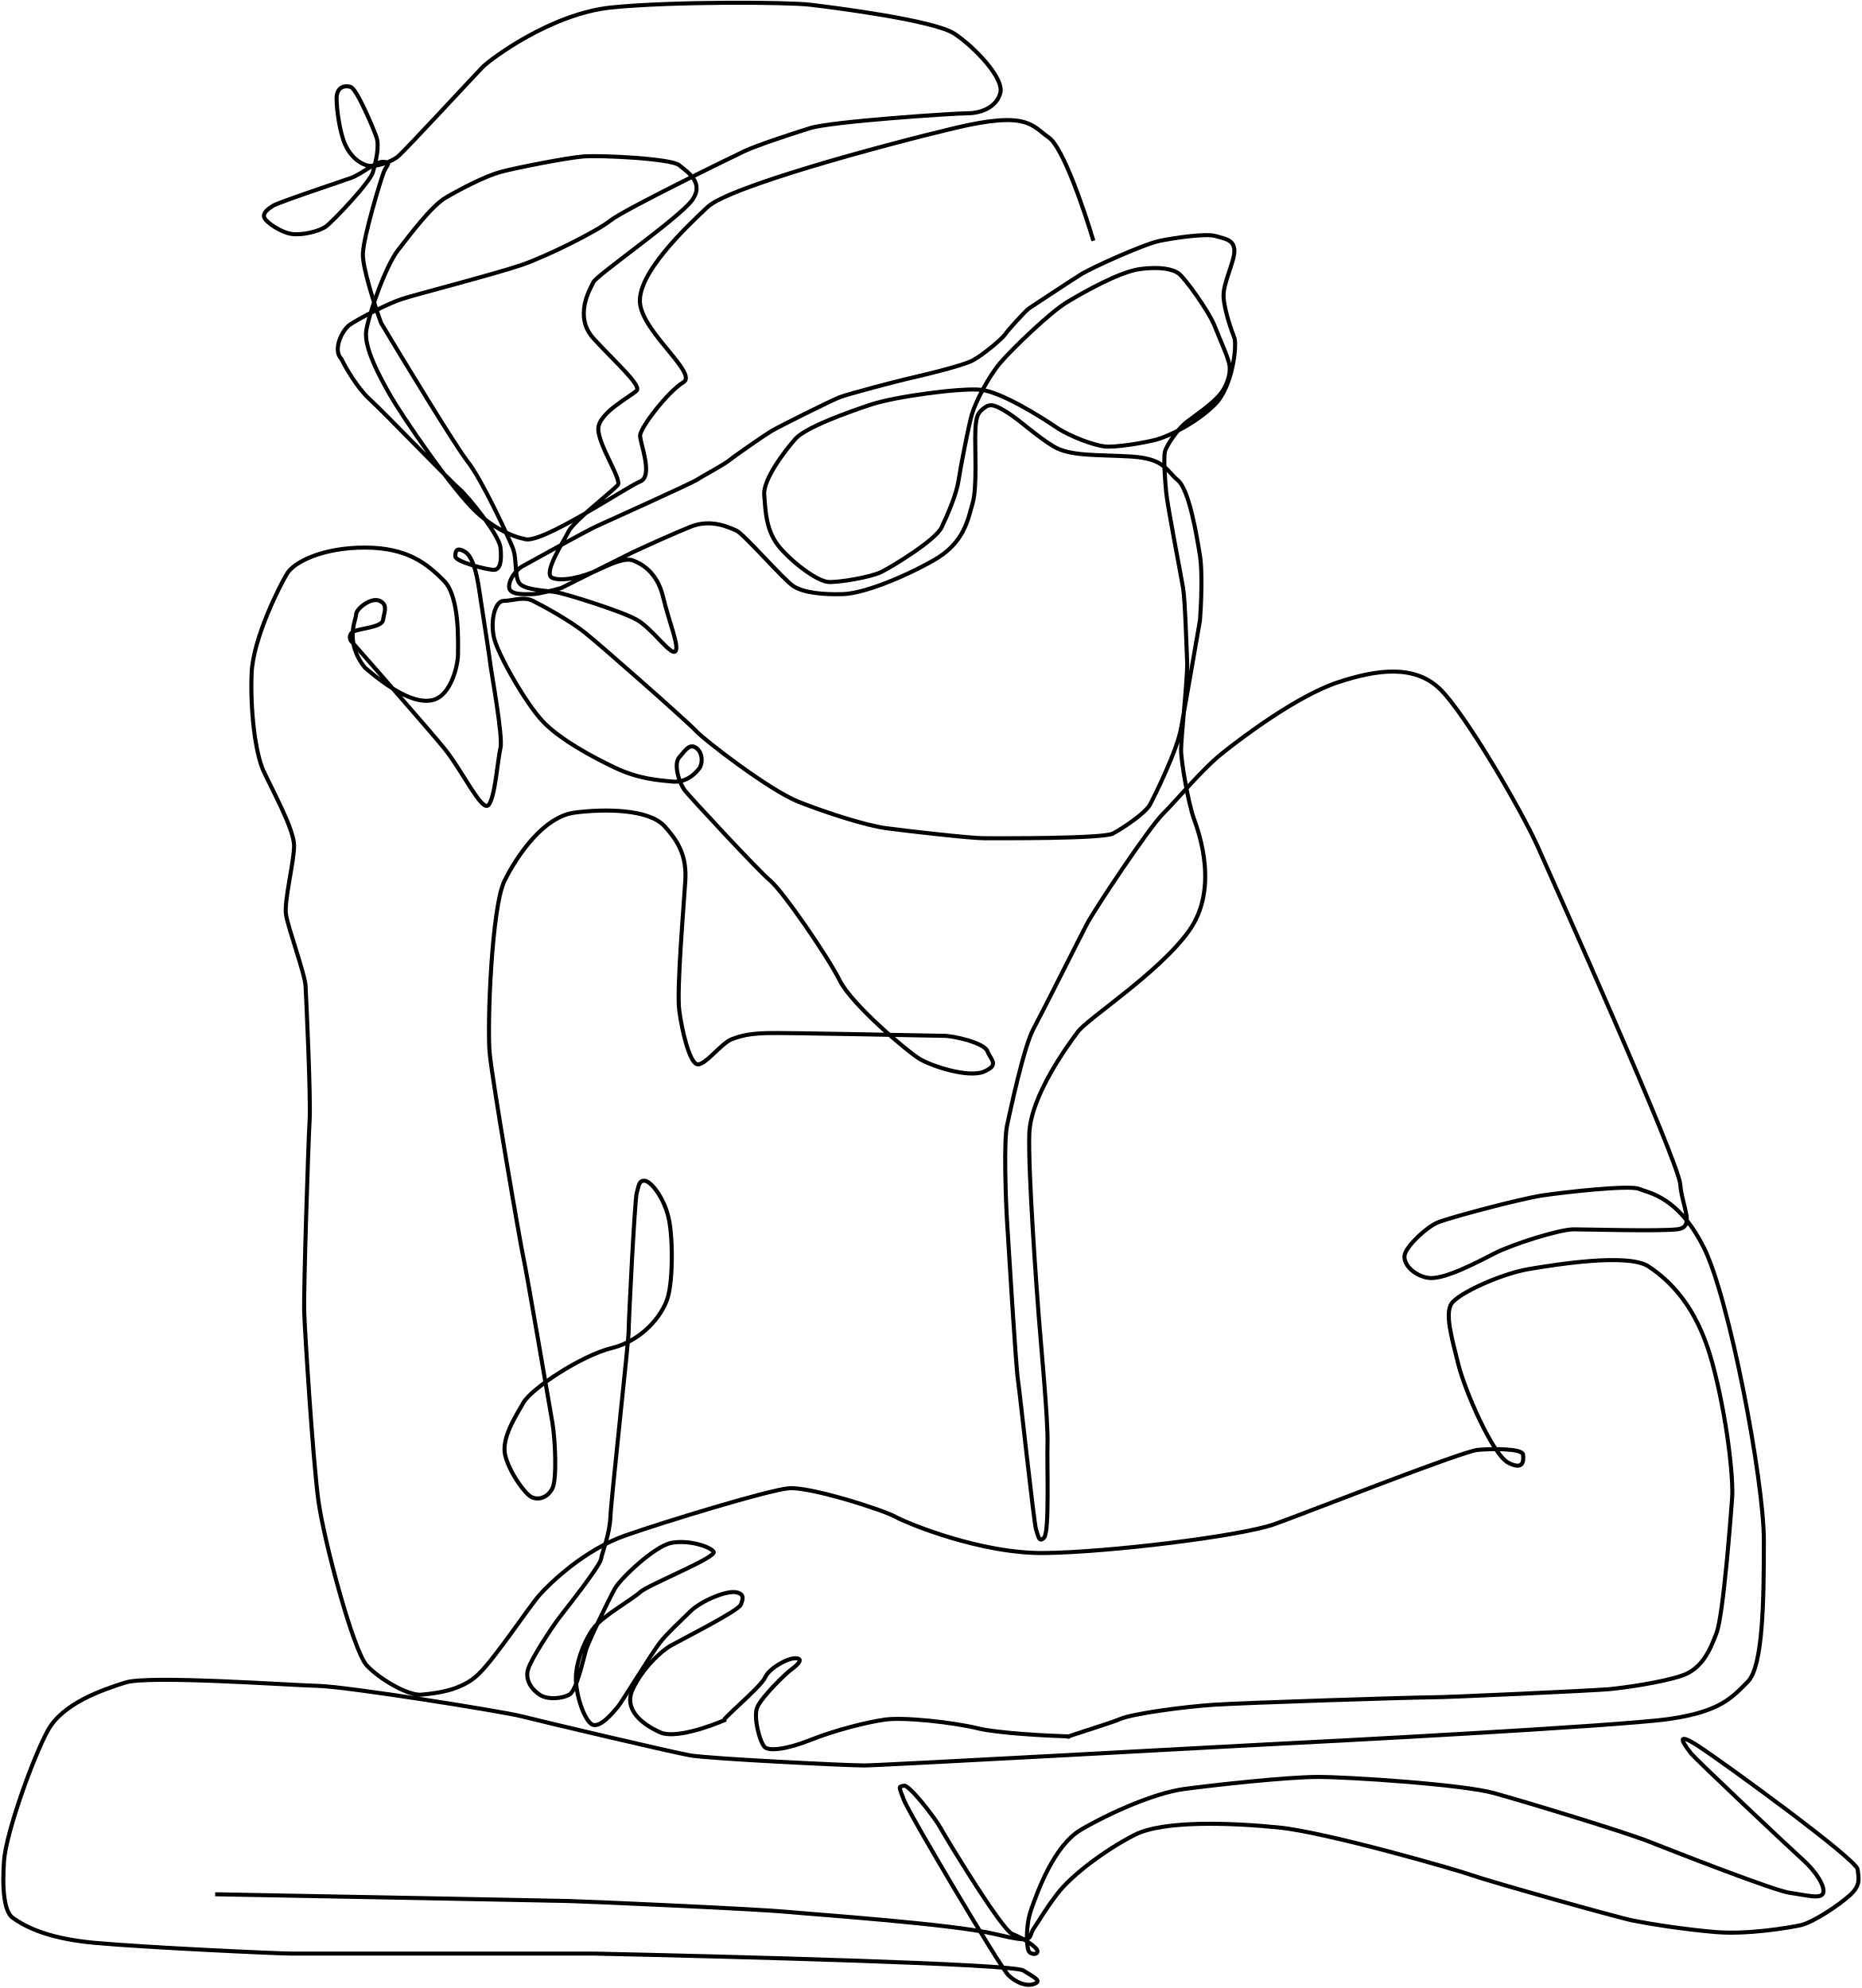
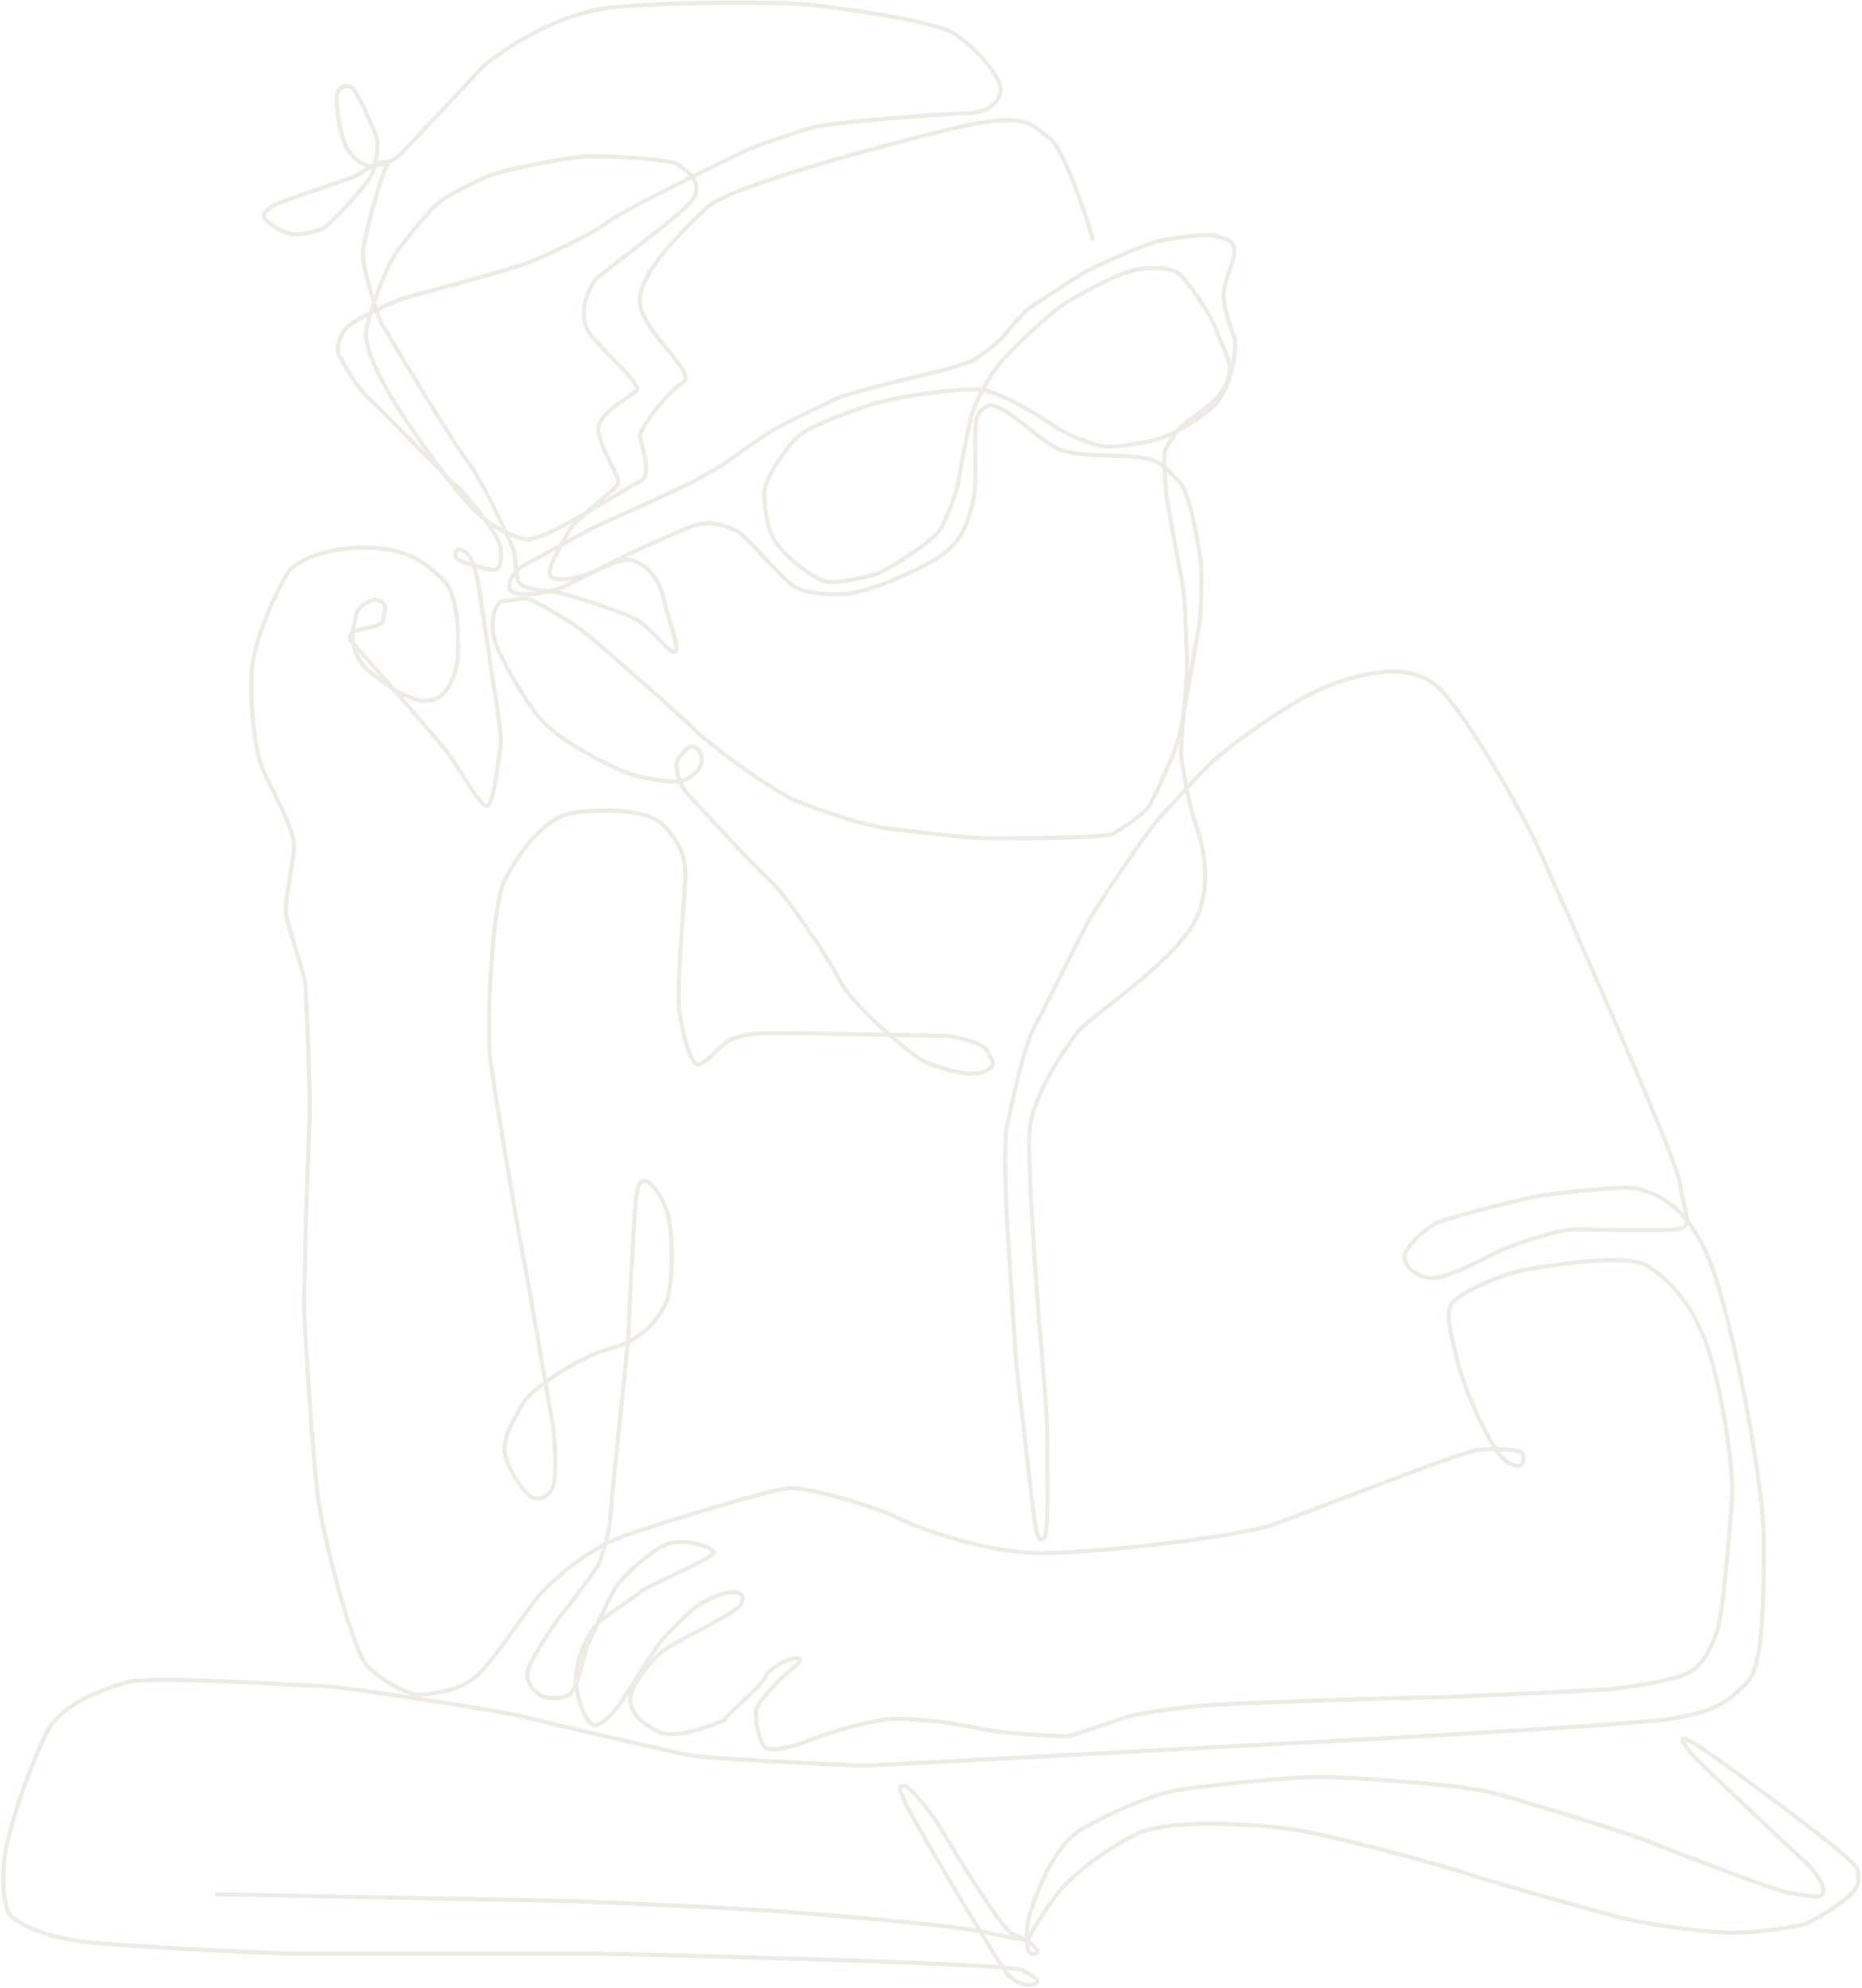
<svg xmlns="http://www.w3.org/2000/svg" width="1380" height="1474" viewBox="0 0 1380 1474" fill="none">
-   <path id="kid" d="M810.5 178.5C803.833 156 787.9 109.2 777.5 102C764.5 93 762 82 707.5 95C653 108 540.5 138.5 524.5 153.5C508.5 168.5 471.5 203.5 474.5 225.5C477.5 247.5 517.5 277 506.5 283.5C495.5 290 474.5 317 474.5 323C474.5 329 484.5 353 474.5 357C464.5 361 399.5 405 388.5 399.5C383 398.667 368.3 393.6 353.5 380C335 363 297.5 307.5 289.5 293.5C281.5 279.5 269.5 257.5 271.5 245C273.5 232.5 286 197 295 185.5C304 174 319.5 153 330.5 146.5C341.5 140 360 130.5 371 127.5C382 124.5 420 117 432.5 116C445 115 497.5 117.5 503.5 122.5C509.5 127.5 522.5 135.5 513 148.5C503.5 161.5 442.5 204 440 209C437.5 214 425 234.5 440 251C455 267.5 475.5 285.5 472 289.5C468.5 293.5 443.5 306 443.5 318C443.5 330 461 355.5 458 359.5C455 363.5 425.5 386 421.5 394C417.5 402 402 425.5 409.5 428.5C417 431.5 433 427.5 443.5 422.5C454 417.5 463.5 413.5 469 415.5C474.5 417.5 487 423.5 491.5 442.5C496 461.5 504 480 500.5 483C497 486 483.5 466 472 459.5C460.5 453 418.5 440 412 439C405.5 438 390 437.5 385.5 433C381 428.5 383.5 414.5 380 406C376.5 397.5 357.5 356 346.5 342C337.7 330.8 300.167 269 282.5 239.5C277.833 226.666 268.6 198.4 269 188C269.5 175 282.5 132.5 284.5 127.5C286.5 122.5 290.5 120.5 284.5 120C278.5 119.5 268.5 129 260 132C251.5 135 206.5 150 202.5 152.5C198.5 155 194.5 158 196 161.5C197.5 165 208.5 172.5 216.5 173.5C224.5 174.5 236.5 171.5 241.5 168C246.5 164.5 274.5 135 276.5 127.5C278.5 120 281.5 108.5 279 101.5C276.5 94.5 264.5 66 260 64.5C255.5 63 249.5 64.5 249.5 73C249.5 81.5 252 99 256 107.5C260 116 265.711 120.5 271.5 122.5C277.288 124.5 289.5 120.5 295 116C300.5 111.5 352.5 55 358 49.5C363.5 44 408.5 10 453.5 5.5C498.5 1 583.5 1.5 600.5 3.5C617.5 5.5 692.5 15 707.5 25C722.5 35 744.5 58 741.5 69C738.5 80 726.5 84 717 84C707.5 84 616.5 90 600.5 95C584.5 100 560.5 108 552 112C543.5 116 462.5 155.5 452.5 163.5C442.5 171.5 405.5 190 386.5 196.5C367.5 203 309.5 218 298.5 221.5C287.5 225 264.5 237 259 241C253.5 245 246.5 259.5 253 266C256.167 272.5 264.8 287.6 274 296C285.5 306.5 334.5 357.5 340.5 362.5C346.5 367.5 370 396.5 371 406C372 415.5 371 422.5 366 422.5C361 422.5 337.5 416.5 337.5 412.5C337.5 408.5 338.5 405.5 344.5 409C350.5 412.5 353.5 426 355 436C356.5 446 363 487.5 363.5 492.5C364 497.5 373 546.5 371 554.5C369 562.5 367 592 362 597C357 602 342.5 571 329 554.5C318.2 541.3 278.5 496 260 475C259 473.167 258.4 469.1 264 467.5C271 465.5 283.5 464.5 284 459.5C284.5 454.5 288 448.5 281.5 445.5C275 442.5 264 451.5 264 455.5C264 459.5 255 475.5 270.5 495C288.5 510.5 307.5 522.5 321 519C334.5 515.5 339.5 493 339.5 485C339.5 477 341 442.5 329 430.5C317 418.5 302.5 406 270.5 406C238.5 406 218 417 213 425C208 433 187.5 473 186.5 499.5C185.5 526 189 558 195.5 572C202 586 218 615 218 627C218 639 210.5 668 212 678C213.5 688 226 722 226.5 731C227 740 230.5 814.5 229.5 831C228.5 847.5 225 956.5 225.5 972.5C226 988.5 232 1083 236 1112.5C240 1142 262 1224.5 272 1235C282 1245.5 303 1257.5 312.5 1256.5C322 1255.5 341.5 1254 354.5 1241.5C367.5 1229 392 1191.5 400 1182.5C408 1173.5 433.5 1149 463.5 1138.5C493.5 1128 569 1105 584.5 1103.5C600 1102 654.5 1119.5 663.5 1124.5C672.5 1129.5 727 1152 774 1151.5C821 1151 920 1139 945 1130C970 1121 1084 1076 1095.5 1075C1107 1074 1128.5 1074 1129 1078.5C1129.5 1083 1129.5 1090.5 1118 1084.5C1106.5 1078.5 1086 1031.5 1081 1011.5C1076 991.5 1071 974 1076 966.5C1081 959 1112.5 944.5 1133 941C1153.5 937.5 1207 929 1222 939C1237 949 1257.5 967.5 1269 1009.5C1280.5 1051.5 1285 1097 1284 1110.5C1283 1124 1277.5 1197 1272.5 1210.5C1267.5 1224 1261.5 1237.5 1246.5 1242.5C1231.5 1247.5 1203.5 1251.5 1192 1252.5C1180.5 1253.5 1073.5 1258.5 1060.5 1258.5C1047.5 1258.5 921.5 1262.5 899.5 1264C877.5 1265.5 840 1270.5 830.5 1274.5C821 1278.5 784 1289.5 793 1287.5C776.5 1287 739.8 1285.1 725 1281.5C706.5 1277 670 1273 656 1275C642 1277 618.5 1283 601 1290C583.5 1297 570.5 1298.5 567 1295.5C563.5 1292.5 558 1273 561.5 1265.5C565 1258 581.5 1241.5 587 1237.5C592.5 1233.5 595.5 1229.5 589.5 1229.5C583.5 1229.5 570 1237 567 1244C564 1251 529.5 1279.5 538 1275C526.333 1280.17 500.3 1289.3 489.5 1284.5C476 1278.5 462 1267.5 469 1252.5C476 1237.5 489.5 1224.5 497.5 1220C505.5 1215.5 547 1194.5 549 1190C551 1185.5 552 1181.5 545 1180.5C538 1179.5 519.5 1187 511.5 1195C503.5 1203 495.5 1210 489.5 1217.5C483.5 1225 461 1262 458 1265.5C455 1269 444 1283 438 1278C432 1273 426 1253.5 427 1241.5C428 1229.5 434 1214.5 441 1206C448 1197.5 468.5 1186 474.5 1180.5C480.5 1175 532 1154.5 529 1150.5C526 1146.5 510 1141.5 497.5 1144C485 1146.5 460 1170.5 456 1177.5C452 1184.5 436.5 1216.5 434.5 1223C432.5 1229.5 427.5 1253.5 422 1256.5C416.5 1259.5 406 1260.5 400 1256.5C394 1252.5 389 1245.5 391.5 1237.5C394 1229.5 409.5 1206 414.5 1199.5C419.5 1193 444.5 1161.5 445.5 1156C446.5 1150.5 452 1137.5 452.5 1124.5C453 1111.5 466 994.5 466 987C466 979.5 470.5 889.5 472 884.5C473.5 879.5 473.5 875 478 875.5C482.5 876 491 886.5 495 900.5C499 914.5 499 948.5 495 962C491 975.5 476 994 453.5 999.5C431 1005 394 1029.5 388 1040C382 1050.5 371.5 1066.5 374.5 1079C377.5 1091.5 389 1107.5 394 1110C399 1112.5 406 1110.5 409.5 1103.5C413 1096.5 411.5 1066.5 409.5 1055C407.5 1043.5 390 941 388 932.5C386 924 365 802 363 781C361 760 364.5 672 374 653C383.5 634 403 605.5 426 602.5C449 599.5 481 600 492.5 612.5C504 625 509 636 508 653C507 670 501.5 733.5 503.5 749C505.5 764.5 511 787 516.5 789C522 791 534.5 773.5 542.5 770.5C550.5 767.5 556 766.5 568 766C580 765.5 692.5 768 699.5 768C706.5 768 729.5 773 732 779.5C734.5 786 741 789.5 729.5 794.5C718 799.5 690.5 790.5 681.5 785C672.5 779.5 631.5 745 622.5 727C613.5 709 580.5 661 571 653C561.5 645 512.5 592 508 586.5C503.5 581 499 566.5 503.5 561.5C508 556.5 511 551 516 554.5C521 558 521 566 518.5 569.5C516 573 509 580.5 498.5 579.5C488 578.5 473.5 577.5 456.5 569.5C439.5 561.5 414.5 548 402 534.5C389.5 521 368.5 484.5 366 472C363.5 459.5 367 445.5 373.5 445.5C380 445.5 388 442 395 445.5C402 449 421.5 459.5 433.5 469C445.5 478.5 509.5 535 516 542C522.5 549 570.5 586 592 594.5C613.5 603 642 612 656.5 614C671 616 719.5 621.5 729 621.5C738.5 621.5 817.5 622 825 618C832.5 614 849 603 852.5 596.5C856 590 872.5 556.5 875.5 540C877.9 526.8 885.833 481.167 889.5 460C890.333 449.167 891.5 424.4 889.5 412C887 396.5 881.5 363 873 356C864.5 349 863.5 340 838.5 338.5C813.5 337 793.5 338.5 781 331C768.5 323.5 756.5 312 747 306C737.5 300 734 299 729.5 302.5C725 306 723.5 308 723 319.5C722.5 331 724.5 361 721 373C717.5 385 715 402.5 692 415.5C669 428.5 640 440 625 440.5C610 441 595.5 439.5 588 434.5C580.5 429.5 551.5 396 546 393.5C540.5 391 527 384.5 512 390.5C500 395.3 478.333 405.167 469 409.5L416 436C410.667 437.5 399 440.5 395 440.5C390 440.5 378.5 441.5 377.5 436C376.5 430.5 382.5 422.5 387 420C391.5 417.5 435 393.5 441.5 390.5C448 387.5 512.5 358.5 517 355.5C521.5 352.5 536 345 541 341C546 337 567 322.5 572 319.5C577 316.5 616 297 622.5 294.5C629 292 665.5 282.5 672 281C678.5 279.5 713.5 271.5 721.5 267C729.5 262.5 743 251 745 248C747 245 760 230.5 763 228.5C766 226.5 795.5 207 802 203C808.5 199 847.5 181 860 178.5C872.5 176 894.5 173 901 175C907.5 177 915 177.5 915 186C915 194.5 906.5 210 907 220C907.5 230 913 245.5 915 250.5C917 255.5 914 286.5 900.5 300C887 313.5 866.5 323.5 857 326C847.5 328.5 826 332 818.5 331C811 330 793.5 324 782.5 316.5C771.5 309 742 290.5 727 289C712 287.5 663.5 294 645.5 300C627.5 306 597 317 589.5 325.5C582 334 565.5 355.5 566.5 367C567.5 378.5 567.5 394 578.5 406.5C589.5 419 606.5 431 614 431.5C621.5 432 645.5 428 653.5 424C661.5 420 693.5 400.5 698 391C702.5 381.5 709 366.5 710.5 356.5C712 346.5 718 315.5 720.5 307C723 298.5 732.5 279.5 741.5 269C750.5 258.5 778.5 231.5 791 224C803.5 216.5 830 201.5 845 199.5C860 197.5 869.5 199.5 874 203C878.5 206.5 896 230.5 900.5 242C905 253.5 910.792 265.5 911.5 271.5C912.208 277.5 909.5 287 903 294C896.5 301 886 308 879.5 313C873 318 864.5 330.5 863.5 335C862.5 339.5 863.5 355.5 864.5 365.5C865.5 375.5 875.5 427 877 436C878.5 445 879.5 480 880 490.5C880.5 501 875.5 547 875.5 556C875.5 565 881 596 885 607C889 618 903.5 659 881.5 690C859.5 721 806.5 755 799 765C791.5 775 764 812.5 763 840.5C762 868.5 768.5 956.5 770 976C771.5 995.5 777 1053.5 776.5 1070C776 1086.5 778 1135.5 774 1140C770 1144.5 769.5 1138 768 1134C766.5 1130 756 1032.5 754.5 1022.5C753 1012.5 747.5 921.5 746.5 905.5C745.5 889.5 744 846 746.5 834.5C749 823 759 776 766 763C773 750 799.5 697 805.5 685.5C811.5 674 851.5 614 862 603.5C872.5 593 891 570.5 906 558.5C921 546.5 961.5 516 991.5 506C1021.5 496 1048.5 493 1067 510.5C1085.5 528 1128 601 1140 628C1152 655 1244 860.5 1245.5 878C1247 895.5 1257 910 1243 911.5C1229 913 1177 911.5 1166.5 911.5C1156 911.5 1121 922.5 1107.5 929.5C1094 936.5 1070 949 1059 947.5C1048 946 1039 936.5 1041.5 929.5C1044 922.5 1057.5 910 1065.5 906.5C1073.5 903 1126.5 889 1142.5 886.5C1158.5 884 1208 878.5 1215 881.5C1222 884.5 1244 887 1263 925C1282 963 1307.5 1098 1307.5 1142C1307.5 1186 1307 1235.5 1295.5 1247C1284 1258.5 1275.5 1269 1237.5 1274.5C1199.5 1280 968 1292 946.5 1293C925 1294 653.5 1309 640.5 1309C627.5 1309 525.5 1304 511.5 1301.5C497.5 1299 400 1276 386.5 1272.5C373 1269 257 1250.5 236 1250C215 1249.5 110.5 1242 93 1247.5C75.5 1253 46.5 1263 35.5 1283C24.5 1303 4.5 1359 3 1379.5C1.5 1400 3 1417.5 9.5 1422C16 1426.5 31.5 1437 70 1440.5C108.5 1444 206 1448.5 217 1448.5C225.8 1448.5 370 1448.5 441 1448.5C543.5 1450.67 750.5 1456.2 758.5 1461C768.5 1467 772 1469 766.5 1471C761 1473 753.5 1470.27 747.5 1464.5C741.5 1458.73 674 1345 670 1334.5C666 1324 666 1325 670 1324C674 1323 693.5 1348.5 697 1355C700.5 1361.5 742.5 1431 750.5 1434C758.5 1437 768.5 1443.5 769 1446.5C769.5 1449.5 764 1449.5 762.5 1446.5C761 1443.5 760 1428 764.5 1415.5C769 1403 781 1368.5 801.5 1356.5C822 1344.5 855.5 1329.5 877.5 1326.5C899.5 1323.5 954.5 1317.5 977 1317.5C999.5 1317.5 1084 1323 1107.5 1329.5C1131 1336 1203.5 1358 1222.5 1365.5C1241.5 1373 1315.5 1402 1327 1403.5C1338.5 1405 1350 1408.5 1351.5 1403.5C1353 1398.5 1346 1387.5 1336.5 1379C1327 1370.5 1257 1304.5 1253.5 1300C1250 1295.5 1239 1281.5 1259.5 1295C1280 1308.5 1376 1378.5 1377 1386C1378 1393.5 1379 1398 1371.5 1405C1364 1412 1344 1425.5 1334.5 1427.5C1325 1429.5 1295 1434.5 1271.5 1432.5C1248 1430.5 1223 1426.5 1210.5 1424C1198 1421.5 1102.5 1394.5 1091.5 1390.5C1080.5 1386.5 983 1358.5 948 1355C913 1351.5 862.5 1349.5 841 1360.5C819.5 1371.5 794 1390.5 783.5 1404.5C773 1418.5 771.759 1422 766.5 1429.5C761.241 1437 769 1441.5 737.5 1434C706 1426.5 604 1419.5 583 1417.5C562 1415.5 440 1410 421.5 1409.5C406.7 1409.1 240.667 1406 159.5 1404.5" stroke="black" stroke-width="3" />
+   <path id="kid" d="M810.5 178.5C803.833 156 787.9 109.2 777.5 102C764.5 93 762 82 707.5 95C653 108 540.5 138.5 524.5 153.5C508.5 168.5 471.5 203.5 474.5 225.5C477.5 247.5 517.5 277 506.5 283.5C495.5 290 474.5 317 474.5 323C474.5 329 484.5 353 474.5 357C464.5 361 399.5 405 388.5 399.5C383 398.667 368.3 393.6 353.5 380C335 363 297.5 307.5 289.5 293.5C281.5 279.5 269.5 257.5 271.5 245C273.5 232.5 286 197 295 185.5C304 174 319.5 153 330.5 146.5C341.5 140 360 130.5 371 127.5C382 124.5 420 117 432.5 116C445 115 497.5 117.5 503.5 122.5C509.5 127.5 522.5 135.5 513 148.5C503.5 161.5 442.5 204 440 209C437.5 214 425 234.5 440 251C455 267.5 475.5 285.5 472 289.5C468.5 293.5 443.5 306 443.5 318C443.5 330 461 355.5 458 359.5C455 363.5 425.5 386 421.5 394C417.5 402 402 425.5 409.5 428.5C417 431.5 433 427.5 443.5 422.5C454 417.5 463.5 413.5 469 415.5C474.5 417.5 487 423.5 491.5 442.5C496 461.5 504 480 500.5 483C497 486 483.5 466 472 459.5C460.5 453 418.5 440 412 439C405.5 438 390 437.5 385.5 433C381 428.5 383.5 414.5 380 406C376.5 397.5 357.5 356 346.5 342C337.7 330.8 300.167 269 282.5 239.5C277.833 226.666 268.6 198.4 269 188C269.5 175 282.5 132.5 284.5 127.5C286.5 122.5 290.5 120.5 284.5 120C278.5 119.5 268.5 129 260 132C251.5 135 206.5 150 202.5 152.5C198.5 155 194.5 158 196 161.5C197.5 165 208.5 172.5 216.5 173.5C224.5 174.5 236.5 171.5 241.5 168C246.5 164.5 274.5 135 276.5 127.5C278.5 120 281.5 108.5 279 101.5C276.5 94.5 264.5 66 260 64.5C255.5 63 249.5 64.5 249.5 73C249.5 81.5 252 99 256 107.5C260 116 265.711 120.5 271.5 122.5C277.288 124.5 289.5 120.5 295 116C300.5 111.5 352.5 55 358 49.5C363.5 44 408.5 10 453.5 5.5C498.5 1 583.5 1.5 600.5 3.5C617.5 5.5 692.5 15 707.5 25C722.5 35 744.5 58 741.5 69C738.5 80 726.5 84 717 84C707.5 84 616.5 90 600.5 95C584.5 100 560.5 108 552 112C543.5 116 462.5 155.5 452.5 163.5C442.5 171.5 405.5 190 386.5 196.5C367.5 203 309.5 218 298.5 221.5C287.5 225 264.5 237 259 241C253.5 245 246.5 259.5 253 266C256.167 272.5 264.8 287.6 274 296C285.5 306.5 334.5 357.5 340.5 362.5C346.5 367.5 370 396.5 371 406C372 415.5 371 422.5 366 422.5C361 422.5 337.5 416.5 337.5 412.5C337.5 408.5 338.5 405.5 344.5 409C350.5 412.5 353.5 426 355 436C356.5 446 363 487.5 363.5 492.5C364 497.5 373 546.5 371 554.5C369 562.5 367 592 362 597C357 602 342.5 571 329 554.5C318.2 541.3 278.5 496 260 475C259 473.167 258.4 469.1 264 467.5C271 465.5 283.5 464.5 284 459.5C284.5 454.5 288 448.5 281.5 445.5C275 442.5 264 451.5 264 455.5C264 459.5 255 475.5 270.5 495C288.5 510.5 307.5 522.5 321 519C334.5 515.5 339.5 493 339.5 485C339.5 477 341 442.5 329 430.5C317 418.5 302.5 406 270.5 406C238.5 406 218 417 213 425C208 433 187.5 473 186.5 499.5C185.5 526 189 558 195.5 572C202 586 218 615 218 627C218 639 210.5 668 212 678C213.5 688 226 722 226.5 731C227 740 230.5 814.5 229.5 831C228.5 847.5 225 956.5 225.5 972.5C226 988.5 232 1083 236 1112.5C240 1142 262 1224.5 272 1235C282 1245.5 303 1257.5 312.5 1256.5C322 1255.5 341.5 1254 354.5 1241.5C367.5 1229 392 1191.5 400 1182.5C408 1173.5 433.5 1149 463.5 1138.5C493.5 1128 569 1105 584.5 1103.5C600 1102 654.5 1119.5 663.5 1124.5C672.5 1129.5 727 1152 774 1151.5C821 1151 920 1139 945 1130C970 1121 1084 1076 1095.5 1075C1107 1074 1128.5 1074 1129 1078.5C1129.5 1083 1129.5 1090.5 1118 1084.5C1106.5 1078.5 1086 1031.5 1081 1011.5C1076 991.5 1071 974 1076 966.5C1081 959 1112.5 944.5 1133 941C1153.5 937.5 1207 929 1222 939C1237 949 1257.5 967.5 1269 1009.5C1280.5 1051.5 1285 1097 1284 1110.5C1283 1124 1277.5 1197 1272.5 1210.5C1267.5 1224 1261.5 1237.5 1246.5 1242.5C1231.5 1247.5 1203.5 1251.5 1192 1252.5C1180.5 1253.5 1073.5 1258.5 1060.5 1258.5C1047.5 1258.5 921.5 1262.5 899.5 1264C877.5 1265.5 840 1270.5 830.5 1274.5C821 1278.5 784 1289.5 793 1287.5C776.5 1287 739.8 1285.1 725 1281.5C706.5 1277 670 1273 656 1275C642 1277 618.5 1283 601 1290C583.5 1297 570.5 1298.5 567 1295.5C563.5 1292.5 558 1273 561.5 1265.5C565 1258 581.5 1241.5 587 1237.5C592.5 1233.5 595.5 1229.5 589.5 1229.5C583.5 1229.5 570 1237 567 1244C564 1251 529.5 1279.5 538 1275C526.333 1280.17 500.3 1289.3 489.5 1284.5C476 1278.5 462 1267.5 469 1252.5C476 1237.5 489.5 1224.5 497.5 1220C505.5 1215.5 547 1194.5 549 1190C551 1185.5 552 1181.5 545 1180.5C538 1179.5 519.5 1187 511.5 1195C503.5 1203 495.5 1210 489.5 1217.5C483.5 1225 461 1262 458 1265.5C455 1269 444 1283 438 1278C432 1273 426 1253.5 427 1241.5C428 1229.5 434 1214.5 441 1206C448 1197.5 468.5 1186 474.5 1180.5C480.5 1175 532 1154.5 529 1150.5C526 1146.5 510 1141.5 497.5 1144C485 1146.5 460 1170.5 456 1177.5C452 1184.5 436.5 1216.5 434.5 1223C432.5 1229.5 427.5 1253.5 422 1256.5C416.5 1259.5 406 1260.5 400 1256.5C394 1252.5 389 1245.5 391.5 1237.5C394 1229.5 409.5 1206 414.5 1199.5C419.5 1193 444.5 1161.5 445.5 1156C446.5 1150.5 452 1137.5 452.5 1124.5C453 1111.5 466 994.5 466 987C466 979.5 470.5 889.5 472 884.5C473.5 879.5 473.5 875 478 875.5C482.5 876 491 886.5 495 900.5C499 914.5 499 948.5 495 962C491 975.5 476 994 453.5 999.5C431 1005 394 1029.5 388 1040C382 1050.5 371.5 1066.5 374.5 1079C377.5 1091.5 389 1107.5 394 1110C399 1112.5 406 1110.5 409.5 1103.5C413 1096.5 411.5 1066.5 409.5 1055C407.5 1043.5 390 941 388 932.5C386 924 365 802 363 781C361 760 364.5 672 374 653C383.5 634 403 605.5 426 602.5C449 599.5 481 600 492.5 612.5C504 625 509 636 508 653C507 670 501.5 733.5 503.5 749C505.5 764.5 511 787 516.5 789C522 791 534.5 773.5 542.5 770.5C550.5 767.5 556 766.5 568 766C580 765.5 692.5 768 699.5 768C706.5 768 729.5 773 732 779.5C734.5 786 741 789.5 729.5 794.5C718 799.5 690.5 790.5 681.5 785C672.5 779.5 631.5 745 622.5 727C613.5 709 580.5 661 571 653C561.5 645 512.5 592 508 586.5C503.5 581 499 566.5 503.5 561.5C508 556.5 511 551 516 554.5C521 558 521 566 518.5 569.5C516 573 509 580.5 498.5 579.5C488 578.5 473.5 577.5 456.5 569.5C439.5 561.5 414.5 548 402 534.5C389.5 521 368.5 484.5 366 472C363.5 459.5 367 445.5 373.5 445.5C380 445.5 388 442 395 445.5C402 449 421.5 459.5 433.5 469C445.5 478.5 509.5 535 516 542C522.5 549 570.5 586 592 594.5C613.5 603 642 612 656.5 614C671 616 719.5 621.5 729 621.5C738.5 621.5 817.5 622 825 618C832.5 614 849 603 852.5 596.5C856 590 872.5 556.5 875.5 540C877.9 526.8 885.833 481.167 889.5 460C890.333 449.167 891.5 424.4 889.5 412C887 396.5 881.5 363 873 356C864.5 349 863.5 340 838.5 338.5C813.5 337 793.5 338.5 781 331C768.5 323.5 756.5 312 747 306C737.5 300 734 299 729.5 302.5C725 306 723.5 308 723 319.5C722.5 331 724.5 361 721 373C717.5 385 715 402.5 692 415.5C669 428.5 640 440 625 440.5C610 441 595.5 439.5 588 434.5C580.5 429.5 551.5 396 546 393.5C540.5 391 527 384.5 512 390.5C500 395.3 478.333 405.167 469 409.5L416 436C410.667 437.5 399 440.5 395 440.5C390 440.5 378.5 441.5 377.5 436C376.5 430.5 382.5 422.5 387 420C391.5 417.5 435 393.5 441.5 390.5C448 387.5 512.5 358.5 517 355.5C521.5 352.5 536 345 541 341C546 337 567 322.5 572 319.5C577 316.5 616 297 622.5 294.5C629 292 665.5 282.5 672 281C678.5 279.5 713.5 271.5 721.5 267C729.5 262.5 743 251 745 248C747 245 760 230.5 763 228.5C766 226.5 795.5 207 802 203C808.5 199 847.5 181 860 178.5C872.5 176 894.5 173 901 175C907.5 177 915 177.5 915 186C915 194.5 906.5 210 907 220C907.5 230 913 245.5 915 250.5C917 255.5 914 286.5 900.5 300C887 313.5 866.5 323.5 857 326C847.5 328.5 826 332 818.5 331C811 330 793.5 324 782.5 316.5C771.5 309 742 290.5 727 289C712 287.5 663.5 294 645.5 300C627.5 306 597 317 589.5 325.5C582 334 565.5 355.5 566.5 367C567.5 378.5 567.5 394 578.5 406.5C589.5 419 606.5 431 614 431.5C621.5 432 645.5 428 653.5 424C661.5 420 693.5 400.5 698 391C702.5 381.5 709 366.5 710.5 356.5C712 346.5 718 315.5 720.5 307C723 298.5 732.5 279.5 741.5 269C750.5 258.5 778.5 231.5 791 224C803.5 216.5 830 201.5 845 199.5C860 197.5 869.5 199.5 874 203C878.5 206.5 896 230.5 900.5 242C905 253.5 910.792 265.5 911.5 271.5C912.208 277.5 909.5 287 903 294C896.5 301 886 308 879.5 313C873 318 864.5 330.5 863.5 335C862.5 339.5 863.5 355.5 864.5 365.5C865.5 375.5 875.5 427 877 436C878.5 445 879.5 480 880 490.5C880.5 501 875.5 547 875.5 556C875.5 565 881 596 885 607C889 618 903.5 659 881.5 690C859.5 721 806.5 755 799 765C791.5 775 764 812.5 763 840.5C762 868.5 768.5 956.5 770 976C771.5 995.5 777 1053.5 776.5 1070C776 1086.5 778 1135.5 774 1140C770 1144.5 769.5 1138 768 1134C766.5 1130 756 1032.5 754.5 1022.5C753 1012.5 747.5 921.5 746.5 905.5C745.5 889.5 744 846 746.5 834.5C749 823 759 776 766 763C773 750 799.5 697 805.5 685.5C811.5 674 851.5 614 862 603.5C872.5 593 891 570.5 906 558.5C921 546.5 961.5 516 991.5 506C1021.5 496 1048.5 493 1067 510.5C1085.5 528 1128 601 1140 628C1152 655 1244 860.5 1245.5 878C1247 895.5 1257 910 1243 911.5C1229 913 1177 911.5 1166.5 911.5C1156 911.5 1121 922.5 1107.5 929.5C1094 936.5 1070 949 1059 947.5C1048 946 1039 936.5 1041.5 929.5C1044 922.5 1057.5 910 1065.5 906.5C1073.5 903 1126.5 889 1142.5 886.5C1158.5 884 1208 878.5 1215 881.5C1222 884.5 1244 887 1263 925C1282 963 1307.5 1098 1307.5 1142C1307.5 1186 1307 1235.5 1295.5 1247C1284 1258.5 1275.5 1269 1237.5 1274.5C1199.5 1280 968 1292 946.5 1293C925 1294 653.5 1309 640.5 1309C627.5 1309 525.5 1304 511.5 1301.5C497.5 1299 400 1276 386.5 1272.5C373 1269 257 1250.5 236 1250C215 1249.5 110.5 1242 93 1247.5C75.5 1253 46.5 1263 35.5 1283C24.5 1303 4.5 1359 3 1379.5C1.5 1400 3 1417.5 9.5 1422C16 1426.5 31.5 1437 70 1440.5C108.5 1444 206 1448.5 217 1448.5C225.8 1448.5 370 1448.5 441 1448.5C543.5 1450.67 750.5 1456.2 758.5 1461C768.5 1467 772 1469 766.5 1471C761 1473 753.5 1470.27 747.5 1464.5C741.5 1458.73 674 1345 670 1334.5C666 1324 666 1325 670 1324C674 1323 693.5 1348.5 697 1355C700.5 1361.5 742.5 1431 750.5 1434C758.5 1437 768.5 1443.5 769 1446.5C769.5 1449.5 764 1449.5 762.5 1446.5C761 1443.5 760 1428 764.5 1415.5C769 1403 781 1368.5 801.5 1356.5C822 1344.5 855.5 1329.5 877.5 1326.5C899.5 1323.5 954.5 1317.5 977 1317.5C999.5 1317.5 1084 1323 1107.5 1329.5C1131 1336 1203.5 1358 1222.5 1365.5C1241.5 1373 1315.5 1402 1327 1403.5C1338.5 1405 1350 1408.5 1351.5 1403.5C1353 1398.5 1346 1387.5 1336.5 1379C1327 1370.5 1257 1304.5 1253.5 1300C1250 1295.5 1239 1281.5 1259.5 1295C1280 1308.5 1376 1378.5 1377 1386C1378 1393.5 1379 1398 1371.5 1405C1364 1412 1344 1425.5 1334.5 1427.5C1325 1429.5 1295 1434.5 1271.5 1432.5C1248 1430.5 1223 1426.5 1210.5 1424C1198 1421.5 1102.5 1394.5 1091.5 1390.5C1080.5 1386.5 983 1358.5 948 1355C913 1351.5 862.5 1349.5 841 1360.5C819.5 1371.5 794 1390.5 783.5 1404.5C773 1418.5 771.759 1422 766.5 1429.5C761.241 1437 769 1441.5 737.5 1434C706 1426.5 604 1419.5 583 1417.5C562 1415.5 440 1410 421.5 1409.5C406.7 1409.1 240.667 1406 159.5 1404.5" stroke="#eeeae4" stroke-width="3" />
</svg>
